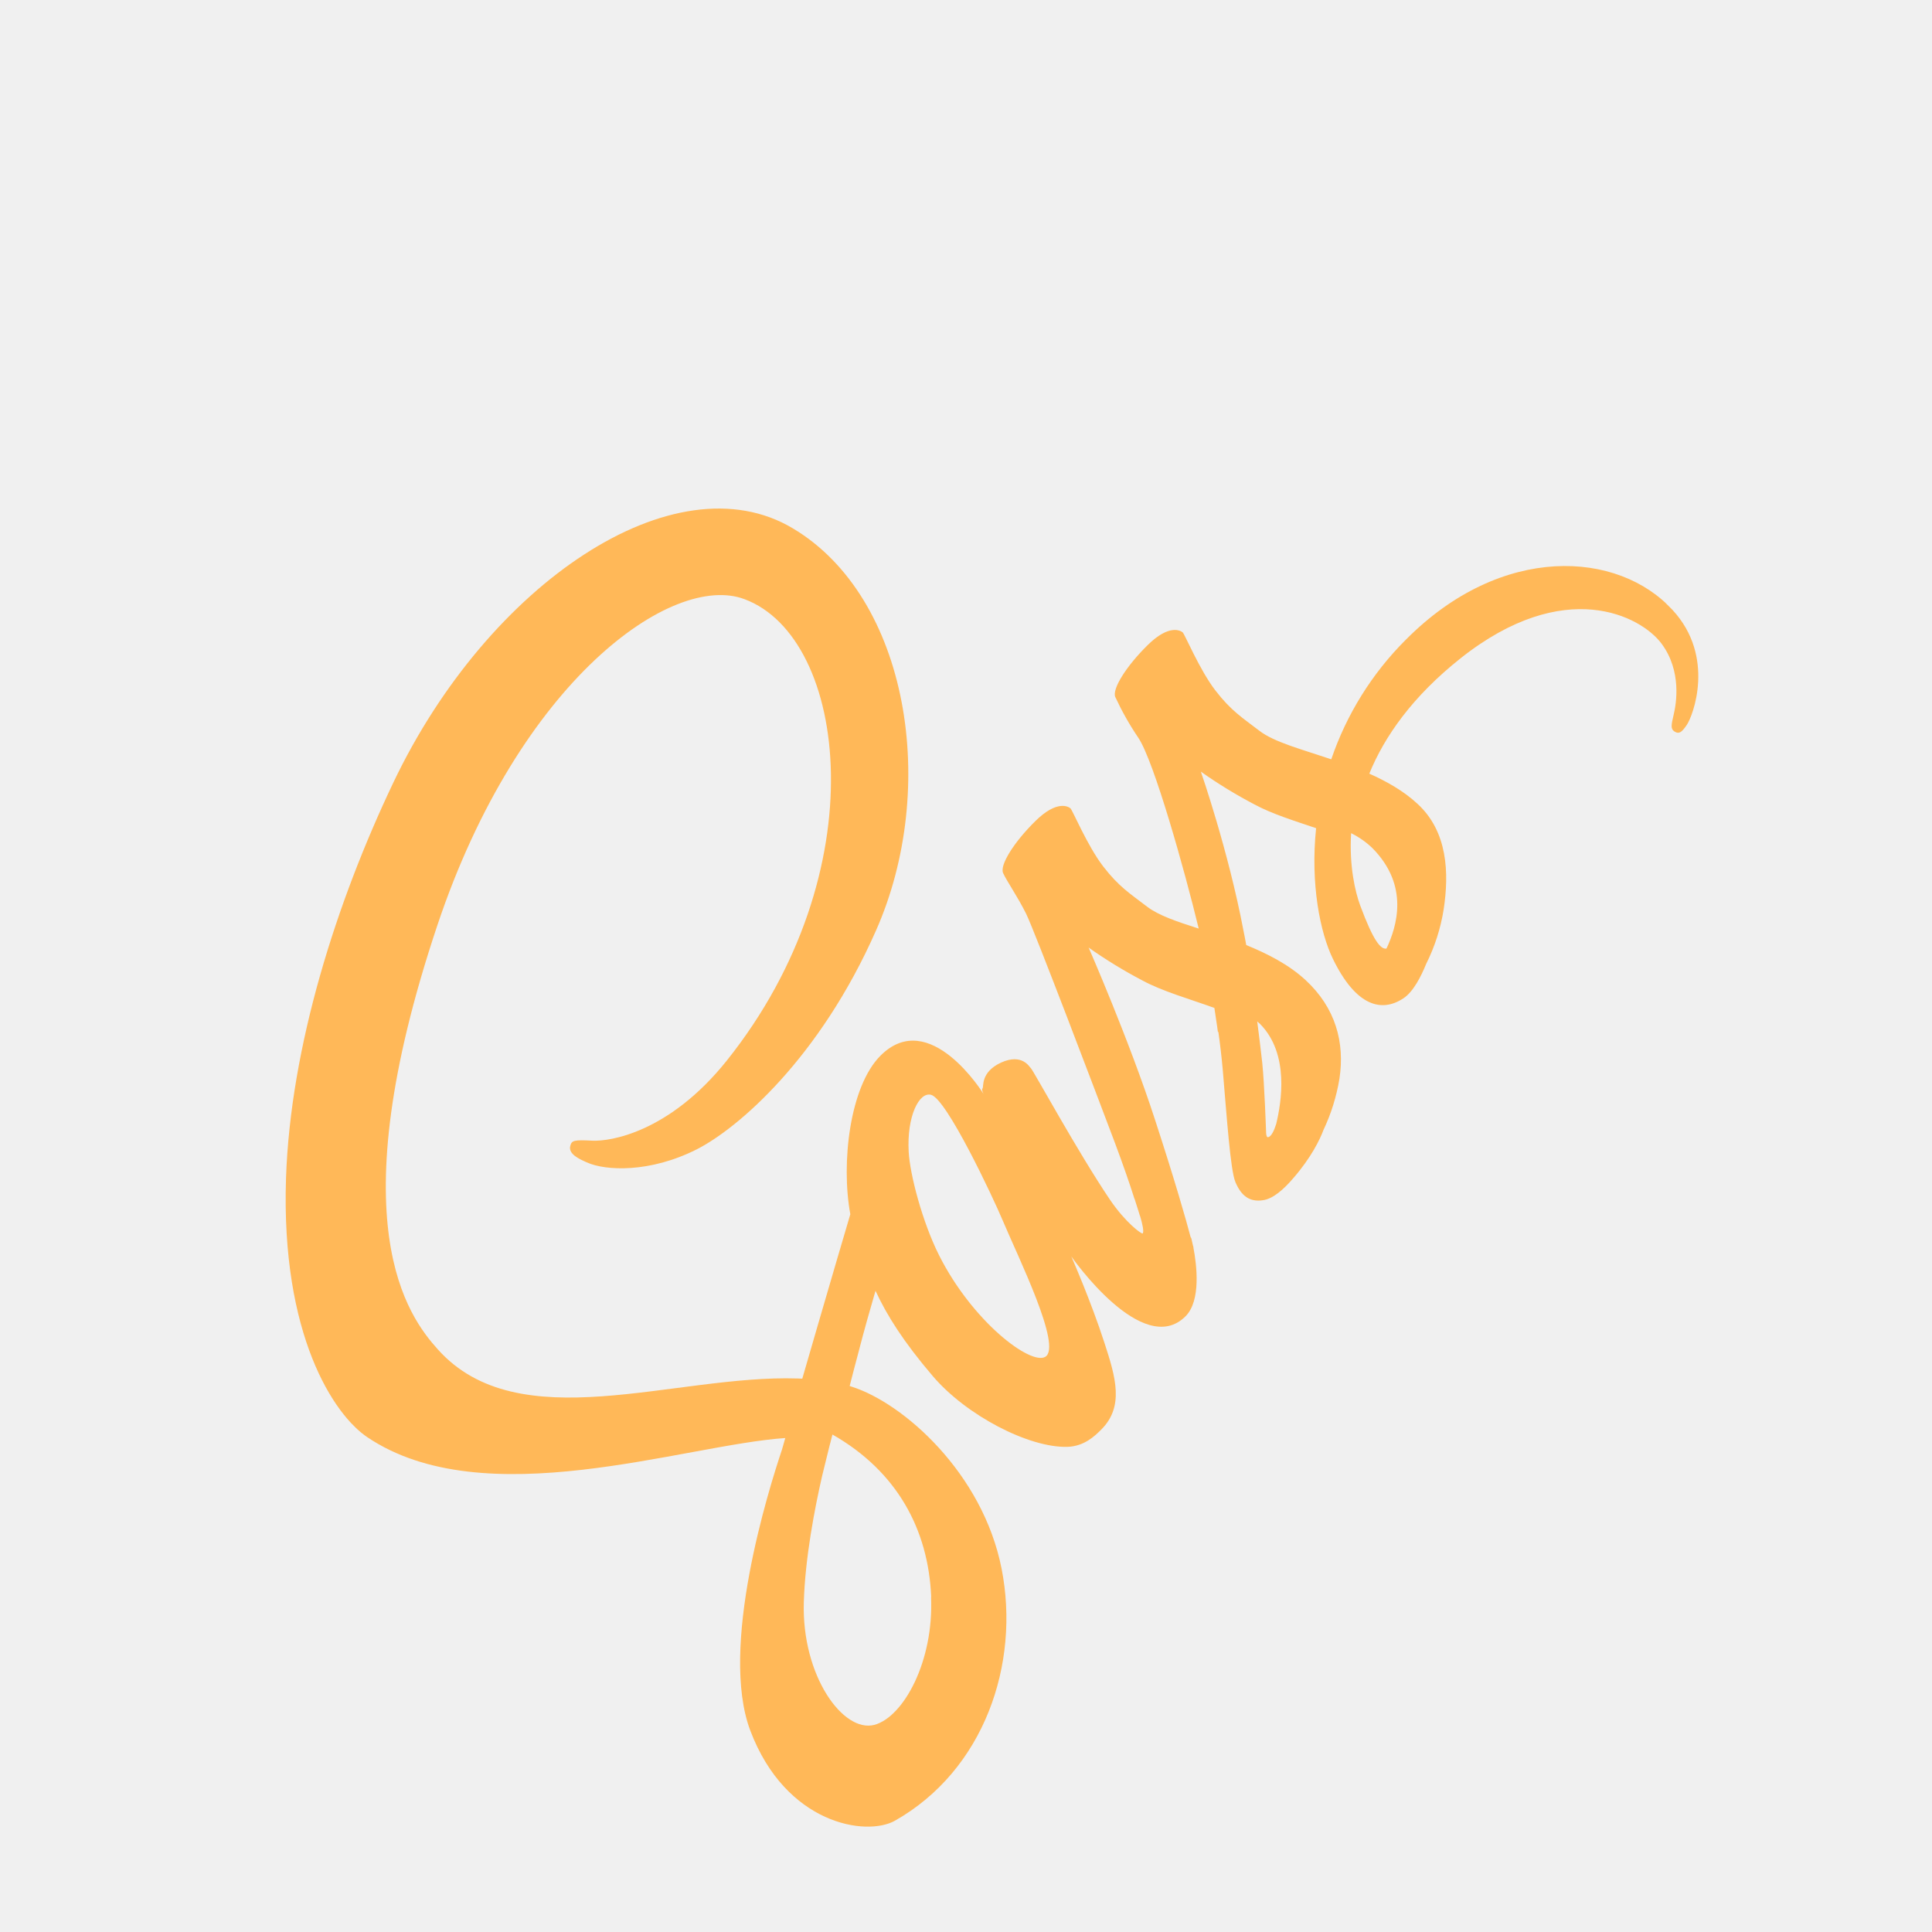
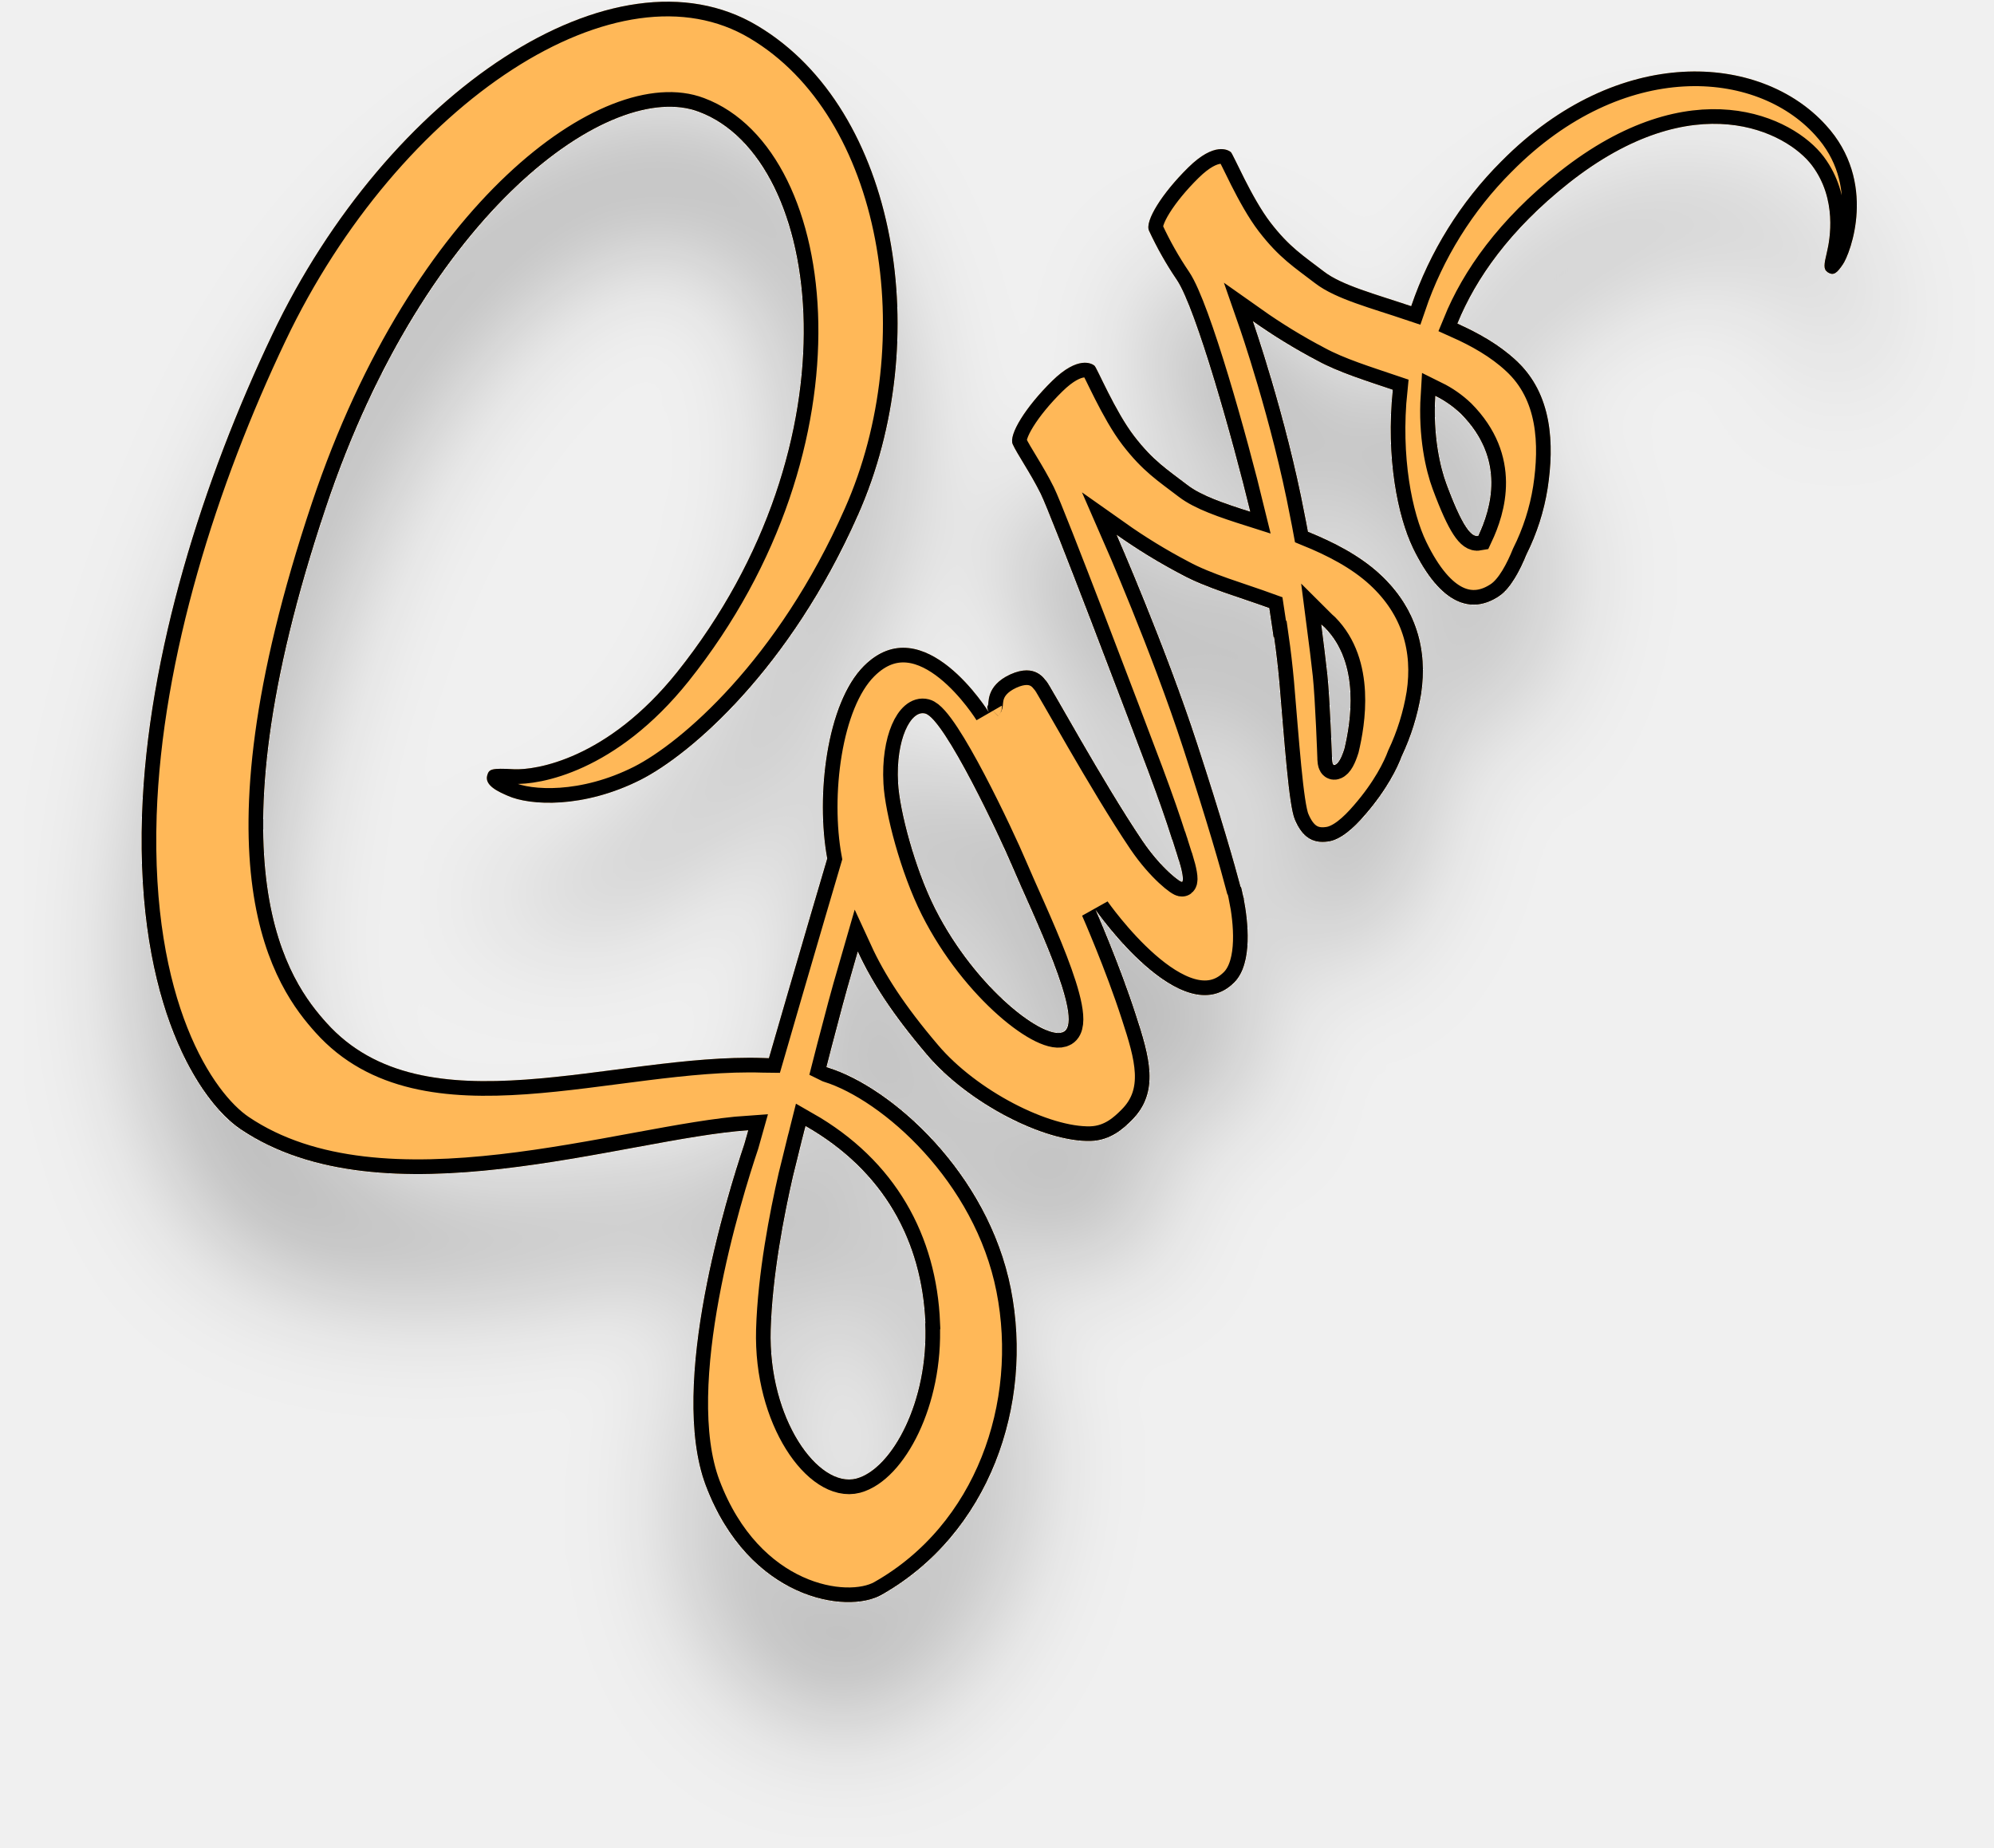
- <svg xmlns="http://www.w3.org/2000/svg" width="80" height="80" viewBox="0 0 80 80" fill="none">
-   <g clip-path="url(#clip0_22_47)">
-     <path d="M47.005 49.712C47.025 49.775 47.039 49.83 47.005 49.712ZM58.198 26.503C56.809 27.892 55.758 29.581 55.125 31.441C53.896 31.026 52.757 30.73 52.149 30.26C51.438 29.715 50.975 29.431 50.326 28.589C49.677 27.747 49.056 26.255 48.973 26.186C48.89 26.117 48.42 25.827 47.523 26.711C46.625 27.595 46.038 28.541 46.183 28.865C46.455 29.451 46.773 30.015 47.136 30.55C47.785 31.517 49.049 36.026 49.636 38.45C48.745 38.167 47.971 37.904 47.502 37.545C46.791 37 46.328 36.717 45.679 35.874C45.03 35.032 44.408 33.54 44.325 33.471C44.242 33.402 43.773 33.112 42.875 33.996C41.977 34.88 41.391 35.826 41.536 36.15C41.681 36.475 42.136 37.124 42.489 37.835C42.841 38.546 45.485 45.514 46.169 47.33C46.514 48.255 46.777 49.015 46.943 49.54C46.97 49.623 46.984 49.678 46.998 49.719C46.984 49.664 46.963 49.616 46.977 49.63C47.122 50.078 47.198 50.334 47.198 50.334L47.205 50.341C47.308 50.679 47.377 51.011 47.315 51.073C47.274 51.114 46.604 50.624 45.962 49.678C44.615 47.682 42.785 44.319 42.689 44.236C42.633 44.195 42.337 43.594 41.446 44.002C40.59 44.402 40.742 45.01 40.686 45.065C40.631 45.12 40.728 45.3 40.728 45.3C40.728 45.3 38.497 41.675 36.46 43.712C35.19 44.982 34.817 48.145 35.21 50.279C34.962 51.121 34.423 52.944 33.864 54.871C33.65 55.609 33.429 56.369 33.221 57.087C33.153 57.087 33.09 57.08 33.021 57.08C27.911 56.915 21.483 59.615 18.133 55.879C16.911 54.519 13.97 50.679 18.113 38.305C21.51 28.168 27.849 23.679 30.832 24.812C35.107 26.407 36.336 36.102 30.093 43.919C27.711 46.895 25.267 47.268 24.528 47.233C23.754 47.192 23.678 47.226 23.616 47.441C23.513 47.793 24.017 48.007 24.314 48.138C25.066 48.476 26.896 48.58 28.851 47.592C30.563 46.722 33.94 43.815 36.267 38.546C38.891 32.635 37.634 24.736 32.828 21.877C27.953 18.963 20.219 24.142 16.283 32.414C13.935 37.345 12.029 43.311 11.843 48.787C11.629 55.299 13.831 58.579 15.199 59.504C20.053 62.784 28.312 59.829 32.517 59.546C32.469 59.718 32.42 59.877 32.379 60.029C31.813 61.714 29.776 68.226 31.067 71.657C32.538 75.545 35.866 76.056 37.054 75.393C40.742 73.308 42.254 68.909 41.473 64.952C40.693 60.996 37.406 58.095 35.266 57.419C35.238 57.405 35.21 57.405 35.183 57.391C35.3 56.928 35.424 56.459 35.549 55.989C35.783 55.078 36.032 54.208 36.253 53.448C36.723 54.47 37.42 55.568 38.615 56.97C40.01 58.613 42.606 59.953 44.194 59.911C44.892 59.891 45.334 59.463 45.603 59.193C46.556 58.24 46.197 57.025 45.734 55.609C45.175 53.876 44.36 52.026 44.36 52.026C44.36 52.026 47.315 56.279 49.09 54.505C49.739 53.856 49.553 52.371 49.415 51.653L49.422 51.66C49.422 51.66 49.408 51.618 49.387 51.529C49.352 51.356 49.325 51.259 49.325 51.259L49.304 51.238C49.118 50.527 48.662 48.925 47.826 46.363C46.749 43.049 45.078 39.237 45.078 39.237C45.784 39.736 46.522 40.188 47.288 40.59C48.137 41.053 49.263 41.364 50.285 41.737C50.381 42.358 50.43 42.724 50.43 42.724C50.435 42.729 50.443 42.731 50.45 42.731C50.519 43.214 50.582 43.746 50.63 44.278C50.796 46.211 50.948 48.462 51.155 48.946C51.396 49.519 51.742 49.781 52.294 49.699C52.708 49.643 53.15 49.257 53.551 48.787C54.29 47.938 54.656 47.185 54.801 46.791C55.12 46.117 55.343 45.401 55.464 44.664C55.691 43.166 55.305 41.73 54.055 40.577C53.364 39.941 52.487 39.492 51.604 39.133C51.569 38.947 51.535 38.747 51.493 38.553C50.858 35.197 49.725 31.952 49.725 31.952C50.431 32.451 51.169 32.903 51.935 33.305C52.66 33.699 53.599 33.989 54.497 34.293C54.255 36.62 54.669 38.622 55.187 39.693C56.147 41.675 57.211 41.937 58.115 41.336C58.523 41.067 58.847 40.425 59.054 39.914C59.41 39.203 59.655 38.441 59.779 37.656C60.007 36.157 59.952 34.431 58.688 33.278C58.122 32.753 57.425 32.359 56.7 32.035C57.328 30.495 58.488 28.837 60.491 27.249C64.786 23.852 67.942 25.502 68.798 26.648C69.654 27.795 69.406 29.162 69.302 29.597C69.198 30.032 69.178 30.177 69.323 30.281C69.537 30.426 69.654 30.294 69.841 30.025C70.103 29.652 71.042 27.194 69.26 25.261C67.023 22.802 62.182 22.478 58.205 26.497L58.198 26.503ZM38.553 66.133C38.67 68.792 37.413 71.098 36.205 71.423C34.913 71.761 33.194 69.393 33.284 66.347C33.339 64.497 33.739 62.439 34.043 61.113C34.119 60.816 34.223 60.381 34.354 59.849C34.375 59.76 34.389 59.718 34.389 59.718C34.409 59.615 34.444 59.511 34.471 59.401C37.144 60.927 38.442 63.33 38.559 66.126L38.553 66.133ZM41.522 50.541C42.164 52.067 43.994 55.761 43.283 56.183C42.675 56.542 40.272 54.733 38.884 51.977C38.187 50.589 37.675 48.614 37.627 47.696C37.544 46.218 38.062 45.203 38.553 45.334C39.202 45.5 41.121 49.588 41.522 50.541ZM52.846 46.536C52.757 46.819 52.646 47.054 52.515 47.088C52.418 47.116 52.425 46.847 52.425 46.847C52.425 46.847 52.356 44.858 52.267 44.008C52.211 43.511 52.142 42.931 52.059 42.296C52.094 42.331 52.135 42.358 52.177 42.4C53.406 43.643 53.054 45.666 52.846 46.536ZM57.411 39.278C57.176 39.32 56.872 38.974 56.327 37.504C56.113 36.931 55.864 35.853 55.947 34.5C56.269 34.659 56.565 34.866 56.824 35.114C58.371 36.675 57.839 38.367 57.411 39.278Z" fill="#FFB858" />
+ <svg xmlns="http://www.w3.org/2000/svg" width="68" height="63" viewBox="0 0 68 63" fill="none">
+   <g filter="url(#filter0_d_22_48)">
+     <mask id="path-1-inside-1_22_48" fill="white">
+       <path d="M40.005 28.712C40.025 28.774 40.039 28.83 40.005 28.712ZM51.198 5.503C49.809 6.892 48.758 8.581 48.125 10.441C46.896 10.027 45.757 9.73 45.149 9.26C44.438 8.714 43.975 8.431 43.326 7.589C42.677 6.746 42.056 5.255 41.973 5.186C41.89 5.117 41.42 4.827 40.523 5.711C39.625 6.595 39.038 7.541 39.183 7.865C39.455 8.452 39.773 9.015 40.136 9.55C40.785 10.517 42.049 15.026 42.636 17.45C41.745 17.167 40.971 16.904 40.502 16.545C39.791 16 39.328 15.716 38.679 14.874C38.03 14.032 37.408 12.54 37.325 12.471C37.242 12.402 36.773 12.112 35.875 12.996C34.977 13.88 34.391 14.826 34.536 15.15C34.681 15.475 35.136 16.124 35.489 16.835C35.841 17.546 38.485 24.514 39.169 26.33C39.514 27.255 39.777 28.015 39.943 28.54C39.97 28.623 39.984 28.678 39.998 28.719C39.984 28.664 39.963 28.616 39.977 28.63C40.122 29.078 40.198 29.334 40.198 29.334L40.205 29.341C40.308 29.679 40.377 30.011 40.315 30.073C40.274 30.114 39.604 29.624 38.962 28.678C37.615 26.682 35.785 23.319 35.689 23.236C35.633 23.195 35.337 22.594 34.446 23.002C33.59 23.402 33.742 24.01 33.686 24.065C33.631 24.12 33.728 24.3 33.728 24.3C33.728 24.3 31.497 20.674 29.46 22.712C28.19 23.982 27.817 27.145 28.21 29.279C27.962 30.121 27.423 31.944 26.864 33.871C26.65 34.609 26.429 35.369 26.221 36.087C26.152 36.087 26.09 36.08 26.021 36.08C20.911 35.915 14.482 38.615 11.133 34.879C9.911 33.519 6.969 29.679 11.113 17.305C14.51 7.168 20.849 2.679 23.832 3.812C28.107 5.407 29.336 15.102 23.093 22.919C20.711 25.895 18.267 26.268 17.528 26.233C16.754 26.192 16.678 26.226 16.616 26.441C16.513 26.793 17.017 27.007 17.314 27.138C18.066 27.476 19.896 27.58 21.851 26.592C23.563 25.722 26.94 22.815 29.267 17.546C31.891 11.635 30.634 3.736 25.828 0.877C20.953 -2.037 13.219 3.142 9.283 11.415C6.935 16.345 5.029 22.311 4.843 27.787C4.629 34.299 6.831 37.579 8.199 38.504C13.053 41.784 21.312 38.829 25.517 38.546C25.469 38.718 25.421 38.877 25.379 39.029C24.813 40.714 22.776 47.226 24.067 50.657C25.538 54.545 28.866 55.056 30.054 54.393C33.742 52.308 35.254 47.909 34.473 43.952C33.693 39.996 30.406 37.095 28.265 36.419C28.238 36.405 28.21 36.405 28.183 36.391C28.3 35.928 28.424 35.459 28.549 34.989C28.783 34.078 29.032 33.208 29.253 32.448C29.723 33.47 30.42 34.568 31.615 35.97C33.01 37.613 35.606 38.953 37.194 38.911C37.892 38.891 38.334 38.463 38.603 38.193C39.556 37.24 39.197 36.025 38.734 34.609C38.175 32.876 37.36 31.026 37.36 31.026C37.36 31.026 40.315 35.279 42.09 33.505C42.739 32.856 42.553 31.371 42.415 30.653L42.422 30.66C42.422 30.66 42.408 30.618 42.387 30.529C42.352 30.356 42.325 30.259 42.325 30.259L42.304 30.238C42.118 29.527 41.662 27.925 40.826 25.363C39.749 22.049 38.078 18.237 38.078 18.237C38.784 18.736 39.522 19.188 40.288 19.59C41.137 20.053 42.263 20.364 43.285 20.737C43.381 21.358 43.43 21.724 43.43 21.724C43.435 21.729 43.443 21.732 43.45 21.731C43.519 22.214 43.582 22.746 43.63 23.278C43.796 25.211 43.948 27.462 44.155 27.946C44.396 28.519 44.742 28.781 45.294 28.698C45.708 28.643 46.15 28.257 46.551 27.787C47.29 26.938 47.656 26.185 47.801 25.791C48.12 25.117 48.343 24.401 48.464 23.665C48.691 22.166 48.305 20.73 47.055 19.577C46.364 18.941 45.487 18.492 44.604 18.133C44.569 17.947 44.535 17.747 44.493 17.553C43.858 14.197 42.725 10.952 42.725 10.952C43.431 11.451 44.169 11.903 44.935 12.305C45.66 12.699 46.599 12.989 47.497 13.293C47.255 15.62 47.669 17.622 48.187 18.693C49.147 20.674 50.211 20.937 51.115 20.336C51.523 20.067 51.847 19.425 52.054 18.914C52.41 18.203 52.655 17.441 52.779 16.656C53.007 15.157 52.952 13.431 51.688 12.278C51.122 11.753 50.425 11.359 49.7 11.035C50.328 9.495 51.488 7.838 53.491 6.249C57.786 2.852 60.942 4.502 61.798 5.649C62.654 6.795 62.406 8.162 62.302 8.597C62.198 9.032 62.178 9.177 62.323 9.281C62.537 9.426 62.654 9.295 62.841 9.025C63.103 8.652 64.042 6.194 62.261 4.261C60.023 1.802 55.182 1.478 51.205 5.497L51.198 5.503ZM31.552 45.133C31.67 47.792 30.413 50.098 29.205 50.423C27.913 50.761 26.194 48.393 26.284 45.347C26.339 43.497 26.739 41.439 27.043 40.113C27.119 39.816 27.223 39.381 27.354 38.849C27.375 38.76 27.389 38.718 27.389 38.718C27.409 38.615 27.444 38.511 27.471 38.401C30.144 39.927 31.442 42.33 31.559 45.126L31.552 45.133ZM34.522 29.541C35.164 31.067 36.994 34.761 36.283 35.183C35.675 35.542 33.272 33.733 31.884 30.977C31.186 29.589 30.675 27.614 30.627 26.696C30.544 25.218 31.062 24.203 31.552 24.334C32.202 24.5 34.121 28.588 34.522 29.541ZM45.846 25.536C45.757 25.819 45.646 26.054 45.515 26.088C45.418 26.116 45.425 25.847 45.425 25.847C45.425 25.847 45.356 23.858 45.267 23.009C45.211 22.511 45.142 21.931 45.059 21.296C45.094 21.331 45.135 21.358 45.177 21.4C46.406 22.643 46.054 24.666 45.846 25.536ZM50.411 18.278C50.176 18.32 49.872 17.974 49.327 16.504C49.113 15.931 48.864 14.853 48.947 13.5C49.269 13.659 49.565 13.866 49.824 14.114C51.371 15.675 50.839 17.367 50.411 18.278Z" />
+     </mask>
+     <path d="M40.005 28.712C40.025 28.774 40.039 28.83 40.005 28.712ZM51.198 5.503C49.809 6.892 48.758 8.581 48.125 10.441C46.896 10.027 45.757 9.73 45.149 9.26C44.438 8.714 43.975 8.431 43.326 7.589C42.677 6.746 42.056 5.255 41.973 5.186C41.89 5.117 41.42 4.827 40.523 5.711C39.625 6.595 39.038 7.541 39.183 7.865C39.455 8.452 39.773 9.015 40.136 9.55C40.785 10.517 42.049 15.026 42.636 17.45C41.745 17.167 40.971 16.904 40.502 16.545C39.791 16 39.328 15.716 38.679 14.874C38.03 14.032 37.408 12.54 37.325 12.471C37.242 12.402 36.773 12.112 35.875 12.996C34.977 13.88 34.391 14.826 34.536 15.15C34.681 15.475 35.136 16.124 35.489 16.835C35.841 17.546 38.485 24.514 39.169 26.33C39.514 27.255 39.777 28.015 39.943 28.54C39.97 28.623 39.984 28.678 39.998 28.719C39.984 28.664 39.963 28.616 39.977 28.63C40.122 29.078 40.198 29.334 40.198 29.334L40.205 29.341C40.308 29.679 40.377 30.011 40.315 30.073C40.274 30.114 39.604 29.624 38.962 28.678C37.615 26.682 35.785 23.319 35.689 23.236C35.633 23.195 35.337 22.594 34.446 23.002C33.59 23.402 33.742 24.01 33.686 24.065C33.631 24.12 33.728 24.3 33.728 24.3C33.728 24.3 31.497 20.674 29.46 22.712C28.19 23.982 27.817 27.145 28.21 29.279C27.962 30.121 27.423 31.944 26.864 33.871C26.65 34.609 26.429 35.369 26.221 36.087C26.152 36.087 26.09 36.08 26.021 36.08C20.911 35.915 14.482 38.615 11.133 34.879C9.911 33.519 6.969 29.679 11.113 17.305C14.51 7.168 20.849 2.679 23.832 3.812C28.107 5.407 29.336 15.102 23.093 22.919C20.711 25.895 18.267 26.268 17.528 26.233C16.754 26.192 16.678 26.226 16.616 26.441C16.513 26.793 17.017 27.007 17.314 27.138C18.066 27.476 19.896 27.58 21.851 26.592C23.563 25.722 26.94 22.815 29.267 17.546C31.891 11.635 30.634 3.736 25.828 0.877C20.953 -2.037 13.219 3.142 9.283 11.415C6.935 16.345 5.029 22.311 4.843 27.787C4.629 34.299 6.831 37.579 8.199 38.504C13.053 41.784 21.312 38.829 25.517 38.546C25.469 38.718 25.421 38.877 25.379 39.029C24.813 40.714 22.776 47.226 24.067 50.657C25.538 54.545 28.866 55.056 30.054 54.393C33.742 52.308 35.254 47.909 34.473 43.952C33.693 39.996 30.406 37.095 28.265 36.419C28.238 36.405 28.21 36.405 28.183 36.391C28.3 35.928 28.424 35.459 28.549 34.989C28.783 34.078 29.032 33.208 29.253 32.448C29.723 33.47 30.42 34.568 31.615 35.97C33.01 37.613 35.606 38.953 37.194 38.911C37.892 38.891 38.334 38.463 38.603 38.193C39.556 37.24 39.197 36.025 38.734 34.609C38.175 32.876 37.36 31.026 37.36 31.026C37.36 31.026 40.315 35.279 42.09 33.505C42.739 32.856 42.553 31.371 42.415 30.653L42.422 30.66C42.422 30.66 42.408 30.618 42.387 30.529C42.352 30.356 42.325 30.259 42.325 30.259L42.304 30.238C42.118 29.527 41.662 27.925 40.826 25.363C39.749 22.049 38.078 18.237 38.078 18.237C38.784 18.736 39.522 19.188 40.288 19.59C41.137 20.053 42.263 20.364 43.285 20.737C43.381 21.358 43.43 21.724 43.43 21.724C43.435 21.729 43.443 21.732 43.45 21.731C43.519 22.214 43.582 22.746 43.63 23.278C43.796 25.211 43.948 27.462 44.155 27.946C44.396 28.519 44.742 28.781 45.294 28.698C45.708 28.643 46.15 28.257 46.551 27.787C47.29 26.938 47.656 26.185 47.801 25.791C48.12 25.117 48.343 24.401 48.464 23.665C48.691 22.166 48.305 20.73 47.055 19.577C46.364 18.941 45.487 18.492 44.604 18.133C44.569 17.947 44.535 17.747 44.493 17.553C43.858 14.197 42.725 10.952 42.725 10.952C43.431 11.451 44.169 11.903 44.935 12.305C45.66 12.699 46.599 12.989 47.497 13.293C47.255 15.62 47.669 17.622 48.187 18.693C49.147 20.674 50.211 20.937 51.115 20.336C51.523 20.067 51.847 19.425 52.054 18.914C52.41 18.203 52.655 17.441 52.779 16.656C53.007 15.157 52.952 13.431 51.688 12.278C51.122 11.753 50.425 11.359 49.7 11.035C50.328 9.495 51.488 7.838 53.491 6.249C57.786 2.852 60.942 4.502 61.798 5.649C62.654 6.795 62.406 8.162 62.302 8.597C62.198 9.032 62.178 9.177 62.323 9.281C62.537 9.426 62.654 9.295 62.841 9.025C63.103 8.652 64.042 6.194 62.261 4.261C60.023 1.802 55.182 1.478 51.205 5.497L51.198 5.503ZM31.552 45.133C31.67 47.792 30.413 50.098 29.205 50.423C27.913 50.761 26.194 48.393 26.284 45.347C26.339 43.497 26.739 41.439 27.043 40.113C27.119 39.816 27.223 39.381 27.354 38.849C27.375 38.76 27.389 38.718 27.389 38.718C27.409 38.615 27.444 38.511 27.471 38.401C30.144 39.927 31.442 42.33 31.559 45.126L31.552 45.133ZM34.522 29.541C35.164 31.067 36.994 34.761 36.283 35.183C35.675 35.542 33.272 33.733 31.884 30.977C31.186 29.589 30.675 27.614 30.627 26.696C30.544 25.218 31.062 24.203 31.552 24.334C32.202 24.5 34.121 28.588 34.522 29.541ZM45.846 25.536C45.757 25.819 45.646 26.054 45.515 26.088C45.418 26.116 45.425 25.847 45.425 25.847C45.425 25.847 45.356 23.858 45.267 23.009C45.211 22.511 45.142 21.931 45.059 21.296C45.094 21.331 45.135 21.358 45.177 21.4C46.406 22.643 46.054 24.666 45.846 25.536ZM50.411 18.278C50.176 18.32 49.872 17.974 49.327 16.504C49.113 15.931 48.864 14.853 48.947 13.5C49.269 13.659 49.565 13.866 49.824 14.114C51.371 15.675 50.839 17.367 50.411 18.278Z" fill="#FFB858" />
+     <path d="M40.005 28.712C40.025 28.774 40.039 28.83 40.005 28.712ZM51.198 5.503C49.809 6.892 48.758 8.581 48.125 10.441C46.896 10.027 45.757 9.73 45.149 9.26C44.438 8.714 43.975 8.431 43.326 7.589C42.677 6.746 42.056 5.255 41.973 5.186C41.89 5.117 41.42 4.827 40.523 5.711C39.625 6.595 39.038 7.541 39.183 7.865C39.455 8.452 39.773 9.015 40.136 9.55C40.785 10.517 42.049 15.026 42.636 17.45C41.745 17.167 40.971 16.904 40.502 16.545C39.791 16 39.328 15.716 38.679 14.874C38.03 14.032 37.408 12.54 37.325 12.471C37.242 12.402 36.773 12.112 35.875 12.996C34.977 13.88 34.391 14.826 34.536 15.15C34.681 15.475 35.136 16.124 35.489 16.835C35.841 17.546 38.485 24.514 39.169 26.33C39.514 27.255 39.777 28.015 39.943 28.54C39.97 28.623 39.984 28.678 39.998 28.719C39.984 28.664 39.963 28.616 39.977 28.63C40.122 29.078 40.198 29.334 40.198 29.334L40.205 29.341C40.308 29.679 40.377 30.011 40.315 30.073C40.274 30.114 39.604 29.624 38.962 28.678C37.615 26.682 35.785 23.319 35.689 23.236C35.633 23.195 35.337 22.594 34.446 23.002C33.59 23.402 33.742 24.01 33.686 24.065C33.631 24.12 33.728 24.3 33.728 24.3C33.728 24.3 31.497 20.674 29.46 22.712C28.19 23.982 27.817 27.145 28.21 29.279C27.962 30.121 27.423 31.944 26.864 33.871C26.65 34.609 26.429 35.369 26.221 36.087C26.152 36.087 26.09 36.08 26.021 36.08C20.911 35.915 14.482 38.615 11.133 34.879C9.911 33.519 6.969 29.679 11.113 17.305C14.51 7.168 20.849 2.679 23.832 3.812C28.107 5.407 29.336 15.102 23.093 22.919C20.711 25.895 18.267 26.268 17.528 26.233C16.754 26.192 16.678 26.226 16.616 26.441C16.513 26.793 17.017 27.007 17.314 27.138C18.066 27.476 19.896 27.58 21.851 26.592C23.563 25.722 26.94 22.815 29.267 17.546C31.891 11.635 30.634 3.736 25.828 0.877C20.953 -2.037 13.219 3.142 9.283 11.415C6.935 16.345 5.029 22.311 4.843 27.787C4.629 34.299 6.831 37.579 8.199 38.504C13.053 41.784 21.312 38.829 25.517 38.546C25.469 38.718 25.421 38.877 25.379 39.029C24.813 40.714 22.776 47.226 24.067 50.657C25.538 54.545 28.866 55.056 30.054 54.393C33.742 52.308 35.254 47.909 34.473 43.952C33.693 39.996 30.406 37.095 28.265 36.419C28.238 36.405 28.21 36.405 28.183 36.391C28.3 35.928 28.424 35.459 28.549 34.989C28.783 34.078 29.032 33.208 29.253 32.448C29.723 33.47 30.42 34.568 31.615 35.97C33.01 37.613 35.606 38.953 37.194 38.911C37.892 38.891 38.334 38.463 38.603 38.193C39.556 37.24 39.197 36.025 38.734 34.609C38.175 32.876 37.36 31.026 37.36 31.026C37.36 31.026 40.315 35.279 42.09 33.505C42.739 32.856 42.553 31.371 42.415 30.653L42.422 30.66C42.422 30.66 42.408 30.618 42.387 30.529C42.352 30.356 42.325 30.259 42.325 30.259L42.304 30.238C42.118 29.527 41.662 27.925 40.826 25.363C39.749 22.049 38.078 18.237 38.078 18.237C38.784 18.736 39.522 19.188 40.288 19.59C41.137 20.053 42.263 20.364 43.285 20.737C43.381 21.358 43.43 21.724 43.43 21.724C43.435 21.729 43.443 21.732 43.45 21.731C43.519 22.214 43.582 22.746 43.63 23.278C43.796 25.211 43.948 27.462 44.155 27.946C44.396 28.519 44.742 28.781 45.294 28.698C45.708 28.643 46.15 28.257 46.551 27.787C47.29 26.938 47.656 26.185 47.801 25.791C48.12 25.117 48.343 24.401 48.464 23.665C48.691 22.166 48.305 20.73 47.055 19.577C46.364 18.941 45.487 18.492 44.604 18.133C44.569 17.947 44.535 17.747 44.493 17.553C43.858 14.197 42.725 10.952 42.725 10.952C43.431 11.451 44.169 11.903 44.935 12.305C45.66 12.699 46.599 12.989 47.497 13.293C47.255 15.62 47.669 17.622 48.187 18.693C49.147 20.674 50.211 20.937 51.115 20.336C51.523 20.067 51.847 19.425 52.054 18.914C52.41 18.203 52.655 17.441 52.779 16.656C53.007 15.157 52.952 13.431 51.688 12.278C51.122 11.753 50.425 11.359 49.7 11.035C50.328 9.495 51.488 7.838 53.491 6.249C57.786 2.852 60.942 4.502 61.798 5.649C62.654 6.795 62.406 8.162 62.302 8.597C62.198 9.032 62.178 9.177 62.323 9.281C62.537 9.426 62.654 9.295 62.841 9.025C63.103 8.652 64.042 6.194 62.261 4.261C60.023 1.802 55.182 1.478 51.205 5.497L51.198 5.503ZM31.552 45.133C31.67 47.792 30.413 50.098 29.205 50.423C27.913 50.761 26.194 48.393 26.284 45.347C26.339 43.497 26.739 41.439 27.043 40.113C27.119 39.816 27.223 39.381 27.354 38.849C27.375 38.76 27.389 38.718 27.389 38.718C27.409 38.615 27.444 38.511 27.471 38.401C30.144 39.927 31.442 42.33 31.559 45.126L31.552 45.133ZM34.522 29.541C35.164 31.067 36.994 34.761 36.283 35.183C35.675 35.542 33.272 33.733 31.884 30.977C31.186 29.589 30.675 27.614 30.627 26.696C30.544 25.218 31.062 24.203 31.552 24.334C32.202 24.5 34.121 28.588 34.522 29.541ZM45.846 25.536C45.757 25.819 45.646 26.054 45.515 26.088C45.418 26.116 45.425 25.847 45.425 25.847C45.425 25.847 45.356 23.858 45.267 23.009C45.211 22.511 45.142 21.931 45.059 21.296C45.094 21.331 45.135 21.358 45.177 21.4C46.406 22.643 46.054 24.666 45.846 25.536ZM50.411 18.278C50.176 18.32 49.872 17.974 49.327 16.504C49.113 15.931 48.864 14.853 48.947 13.5C49.269 13.659 49.565 13.866 49.824 14.114C51.371 15.675 50.839 17.367 50.411 18.278Z" stroke="black" mask="url(#path-1-inside-1_22_48)" />
  </g>
  <defs>
-     <clipPath id="clip0_22_47">
-       <rect width="62.5" height="50" fill="white" transform="translate(0 44.3883) rotate(-45)" />
-     </clipPath>
+     <filter id="filter0_d_22_48" x="0.828" y="0.058" width="66.495" height="62.58" filterUnits="userSpaceOnUse" color-interpolation-filters="sRGB">
+       <feFlood flood-opacity="0" result="BackgroundImageFix" />
+       <feColorMatrix in="SourceAlpha" type="matrix" values="0 0 0 0 0 0 0 0 0 0 0 0 0 0 0 0 0 0 127 0" result="hardAlpha" />
+       <feOffset dy="4" />
+       <feGaussianBlur stdDeviation="2" />
+       <feComposite in2="hardAlpha" operator="out" />
+       <feColorMatrix type="matrix" values="0 0 0 0 0 0 0 0 0 0 0 0 0 0 0 0 0 0 0.25 0" />
+       <feBlend mode="normal" in2="BackgroundImageFix" result="effect1_dropShadow_22_48" />
+       <feBlend mode="normal" in="SourceGraphic" in2="effect1_dropShadow_22_48" result="shape" />
+     </filter>
  </defs>
</svg>
